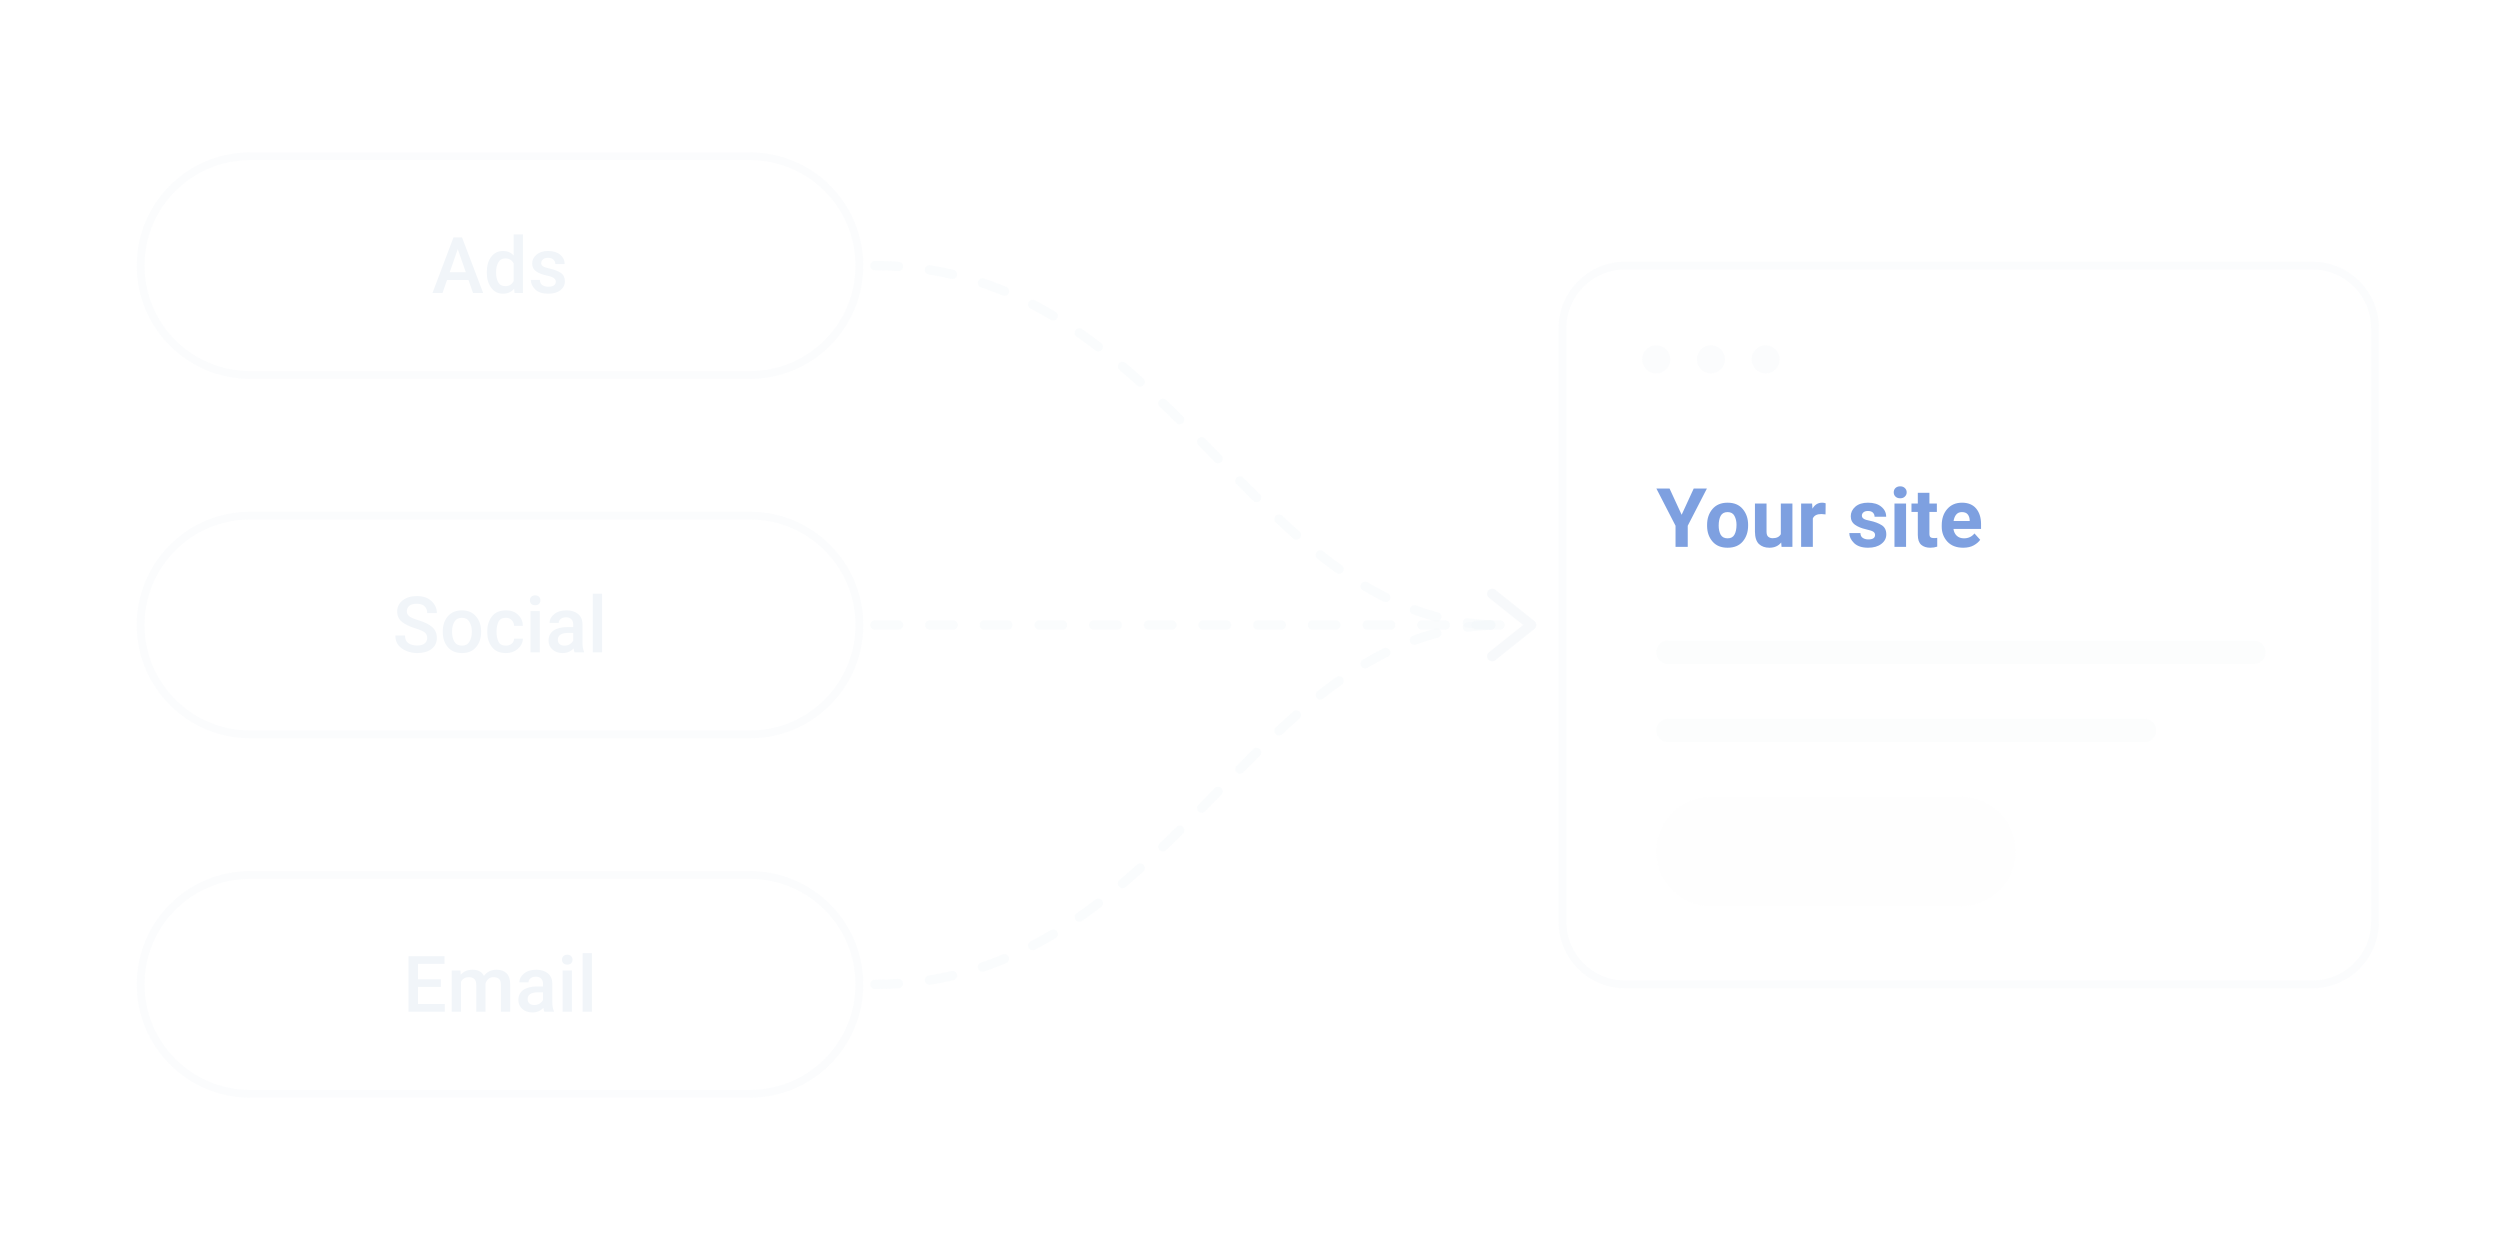
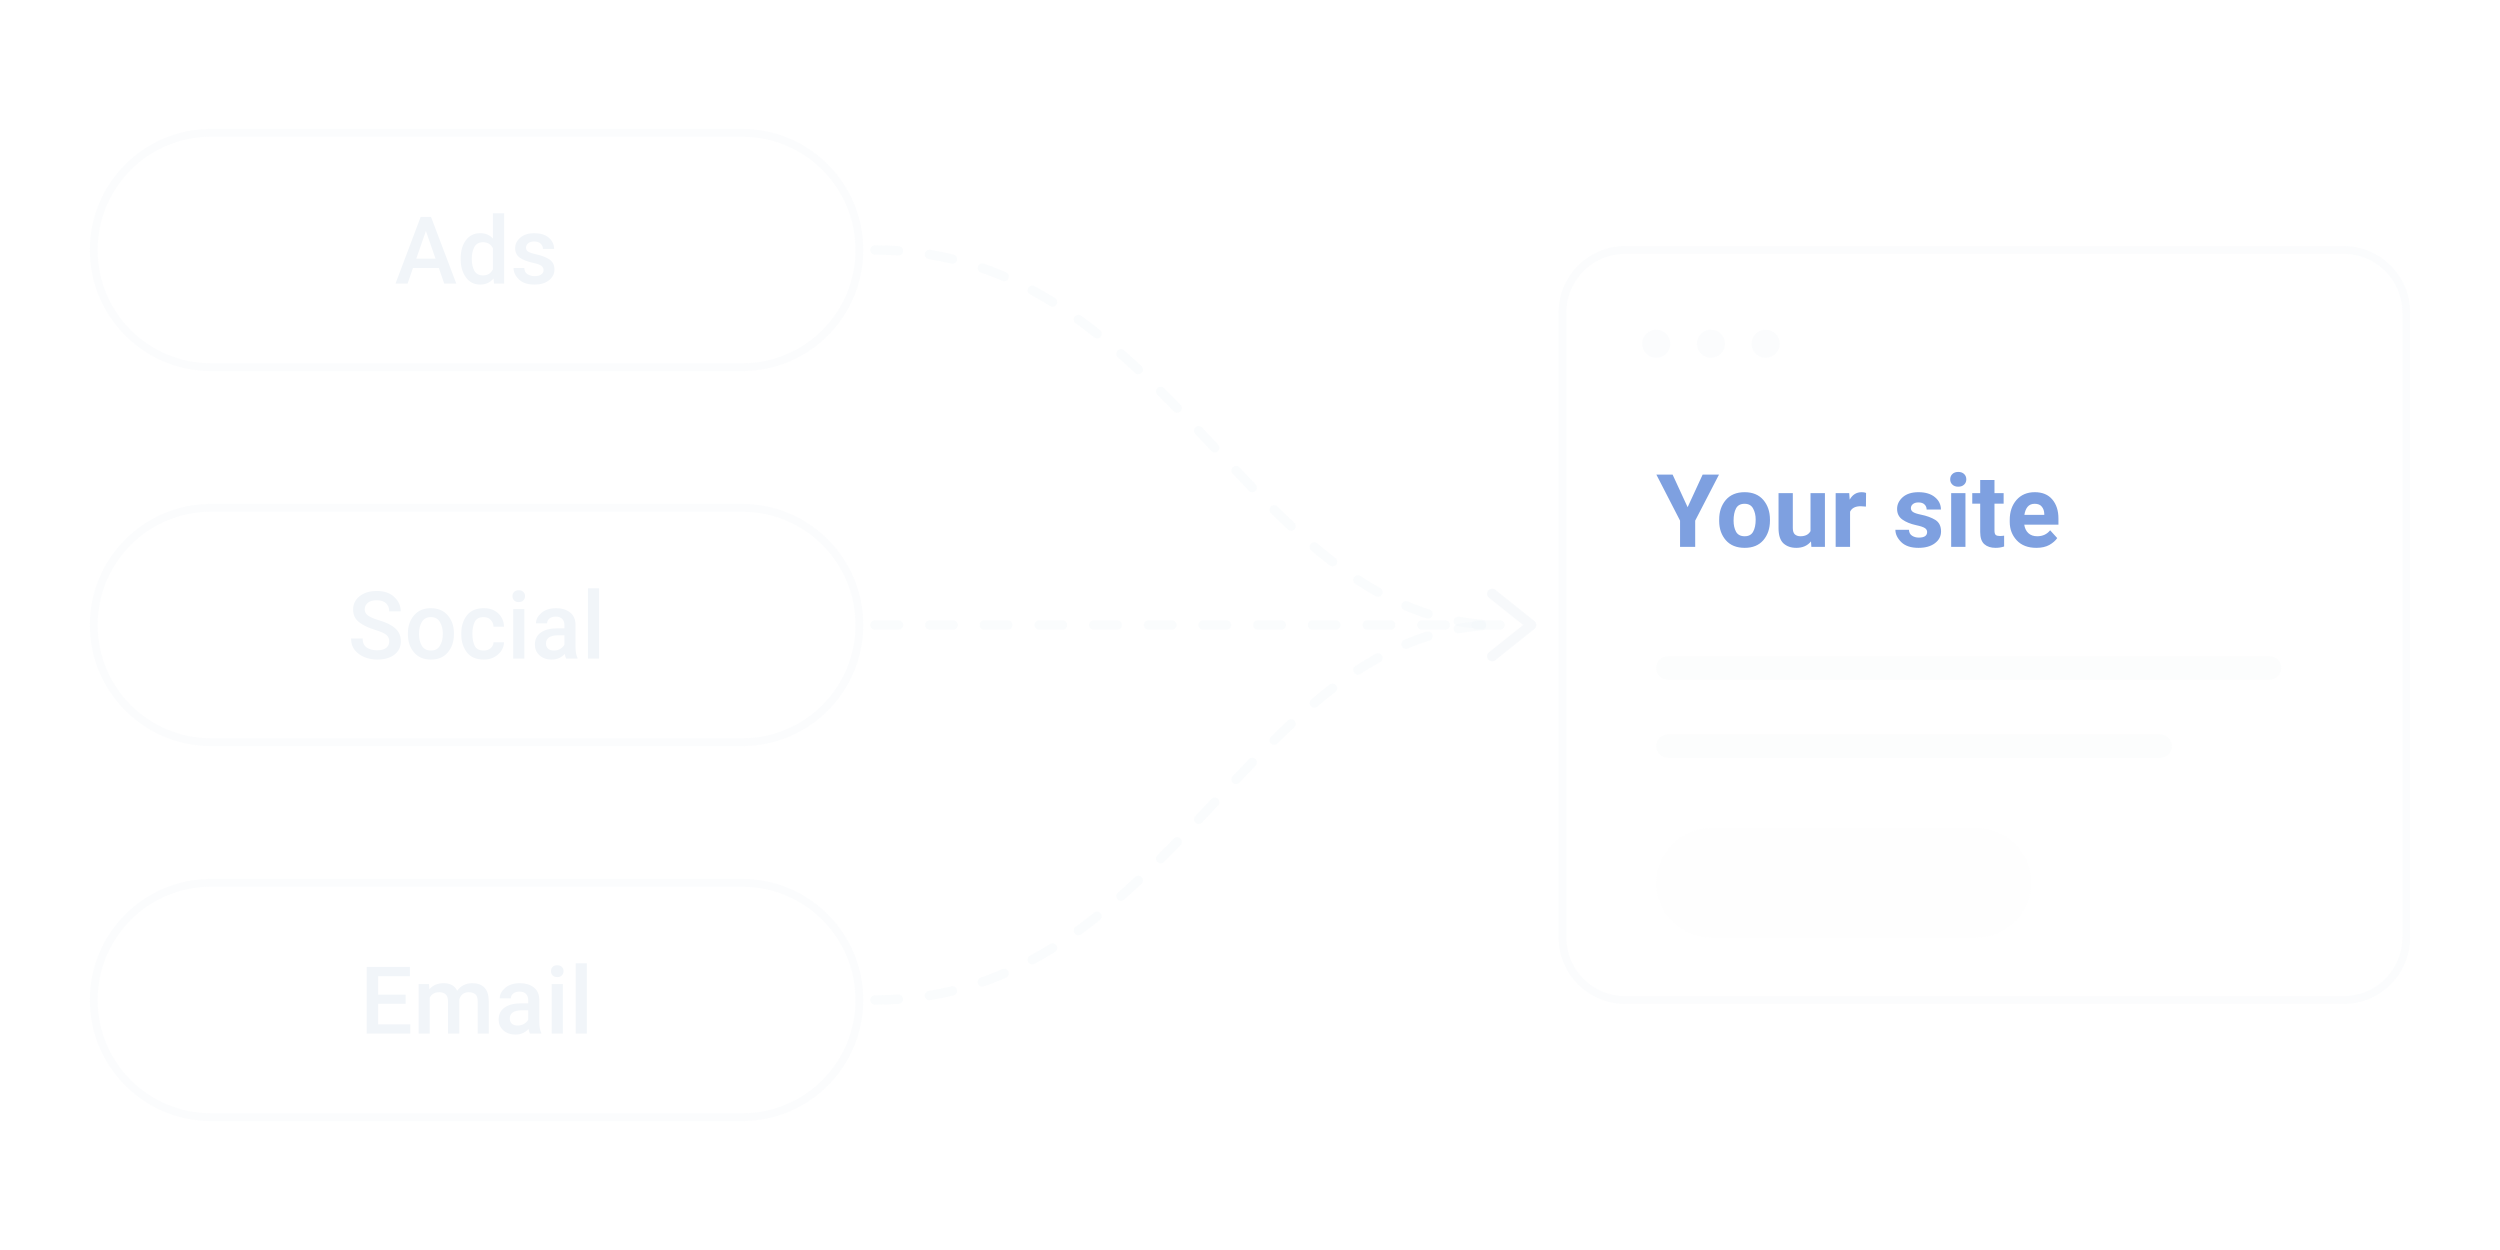
<svg xmlns="http://www.w3.org/2000/svg" width="320" height="160" viewBox="0 0 320 160" fill="none" stroke-linecap="round" stroke-linejoin="round">
-   <rect x="18" y="20" width="92" height="28" rx="14" fill="#f1f5f9" fill-opacity=".05" stroke="#f1f5f9" stroke-opacity=".28" />
-   <text x="64" y="37.5" font-family="ui-sans-serif, system-ui, -apple-system, 'Segoe UI', Roboto, Helvetica, Arial, sans-serif" font-size="10" font-weight="500" fill="#f1f5f9" text-anchor="middle">Ads</text>
-   <rect x="18" y="66" width="92" height="28" rx="14" fill="#f1f5f9" fill-opacity=".05" stroke="#f1f5f9" stroke-opacity=".28" />
-   <text x="64" y="83.5" font-family="ui-sans-serif, system-ui, -apple-system, 'Segoe UI', Roboto, Helvetica, Arial, sans-serif" font-size="10" font-weight="500" fill="#f1f5f9" text-anchor="middle">Social</text>
-   <rect x="18" y="112" width="92" height="28" rx="14" fill="#f1f5f9" fill-opacity=".05" stroke="#f1f5f9" stroke-opacity=".28" />
-   <text x="64" y="129.5" font-family="ui-sans-serif, system-ui, -apple-system, 'Segoe UI', Roboto, Helvetica, Arial, sans-serif" font-size="10" font-weight="500" fill="#f1f5f9" text-anchor="middle">Email</text>
-   <path d="M112 34 C 150 34, 160 80, 192 80" stroke="#f1f5f9" stroke-opacity="0.35" stroke-width="1.2" stroke-dasharray="3 4" />
+   <rect x="12" y="17" width="98" height="30" rx="15" fill="#f1f5f9" fill-opacity=".05" stroke="#f1f5f9" stroke-opacity=".28" />
+   <text x="61" y="36.3" font-family="ui-sans-serif, system-ui, -apple-system, 'Segoe UI', Roboto, Helvetica, Arial, sans-serif" font-size="12" font-weight="500" fill="#f1f5f9" text-anchor="middle">Ads</text>
+   <rect x="12" y="65" width="98" height="30" rx="15" fill="#f1f5f9" fill-opacity=".05" stroke="#f1f5f9" stroke-opacity=".28" />
+   <text x="61" y="84.3" font-family="ui-sans-serif, system-ui, -apple-system, 'Segoe UI', Roboto, Helvetica, Arial, sans-serif" font-size="12" font-weight="500" fill="#f1f5f9" text-anchor="middle">Social</text>
+   <rect x="12" y="113" width="98" height="30" rx="15" fill="#f1f5f9" fill-opacity=".05" stroke="#f1f5f9" stroke-opacity=".28" />
+   <text x="61" y="132.3" font-family="ui-sans-serif, system-ui, -apple-system, 'Segoe UI', Roboto, Helvetica, Arial, sans-serif" font-size="12" font-weight="500" fill="#f1f5f9" text-anchor="middle">Email</text>
+   <path d="M112 32 C 150 32, 160 80, 192 80" stroke="#f1f5f9" stroke-opacity="0.35" stroke-width="1.2" stroke-dasharray="3 4" />
  <path d="M112 80 C 150 80, 160 80, 192 80" stroke="#f1f5f9" stroke-opacity="0.35" stroke-width="1.2" stroke-dasharray="3 4" />
-   <path d="M112 126 C 150 126, 160 80, 192 80" stroke="#f1f5f9" stroke-opacity="0.35" stroke-width="1.2" stroke-dasharray="3 4" />
+   <path d="M112 128 C 150 128, 160 80, 192 80" stroke="#f1f5f9" stroke-opacity="0.35" stroke-width="1.2" stroke-dasharray="3 4" />
  <path d="M191 76l5 4-5 4" stroke="#f1f5f9" stroke-opacity="0.5" stroke-width="1.3" />
-   <rect x="200" y="34" width="104" height="92" rx="8" fill="#f1f5f9" fill-opacity=".05" stroke="#f1f5f9" stroke-opacity=".28" />
-   <circle cx="212" cy="46" r="1.8" fill="#f1f5f9" fill-opacity=".3" />
-   <circle cx="219" cy="46" r="1.8" fill="#f1f5f9" fill-opacity=".3" />
-   <circle cx="226" cy="46" r="1.8" fill="#f1f5f9" fill-opacity=".3" />
-   <text x="212" y="70" font-family="ui-sans-serif, system-ui, -apple-system, 'Segoe UI', Roboto, Helvetica, Arial, sans-serif" font-size="10.5" font-weight="600" fill="#7ea0e0" text-anchor="start">Your site</text>
-   <rect x="212" y="82" width="78" height="3" rx="1.5" fill="#f1f5f9" fill-opacity="0.18" />
-   <rect x="212" y="92" width="64" height="3" rx="1.5" fill="#f1f5f9" fill-opacity="0.18" />
-   <rect x="212" y="102" width="46" height="14" rx="7" fill="#f1f5f9" fill-opacity="0.12" />
+   <rect x="200" y="32" width="108" height="96" rx="8" fill="#f1f5f9" fill-opacity=".05" stroke="#f1f5f9" stroke-opacity=".28" />
+   <circle cx="212" cy="44" r="1.8" fill="#f1f5f9" fill-opacity=".3" />
+   <circle cx="219" cy="44" r="1.8" fill="#f1f5f9" fill-opacity=".3" />
+   <circle cx="226" cy="44" r="1.8" fill="#f1f5f9" fill-opacity=".3" />
+   <text x="212" y="70" font-family="ui-sans-serif, system-ui, -apple-system, 'Segoe UI', Roboto, Helvetica, Arial, sans-serif" font-size="13" font-weight="600" fill="#7ea0e0" text-anchor="start">Your site</text>
+   <rect x="212" y="84" width="80" height="3" rx="1.5" fill="#f1f5f9" fill-opacity="0.18" />
+   <rect x="212" y="94" width="66" height="3" rx="1.5" fill="#f1f5f9" fill-opacity="0.18" />
+   <rect x="212" y="106" width="48" height="14" rx="7" fill="#f1f5f9" fill-opacity="0.12" />
</svg>
